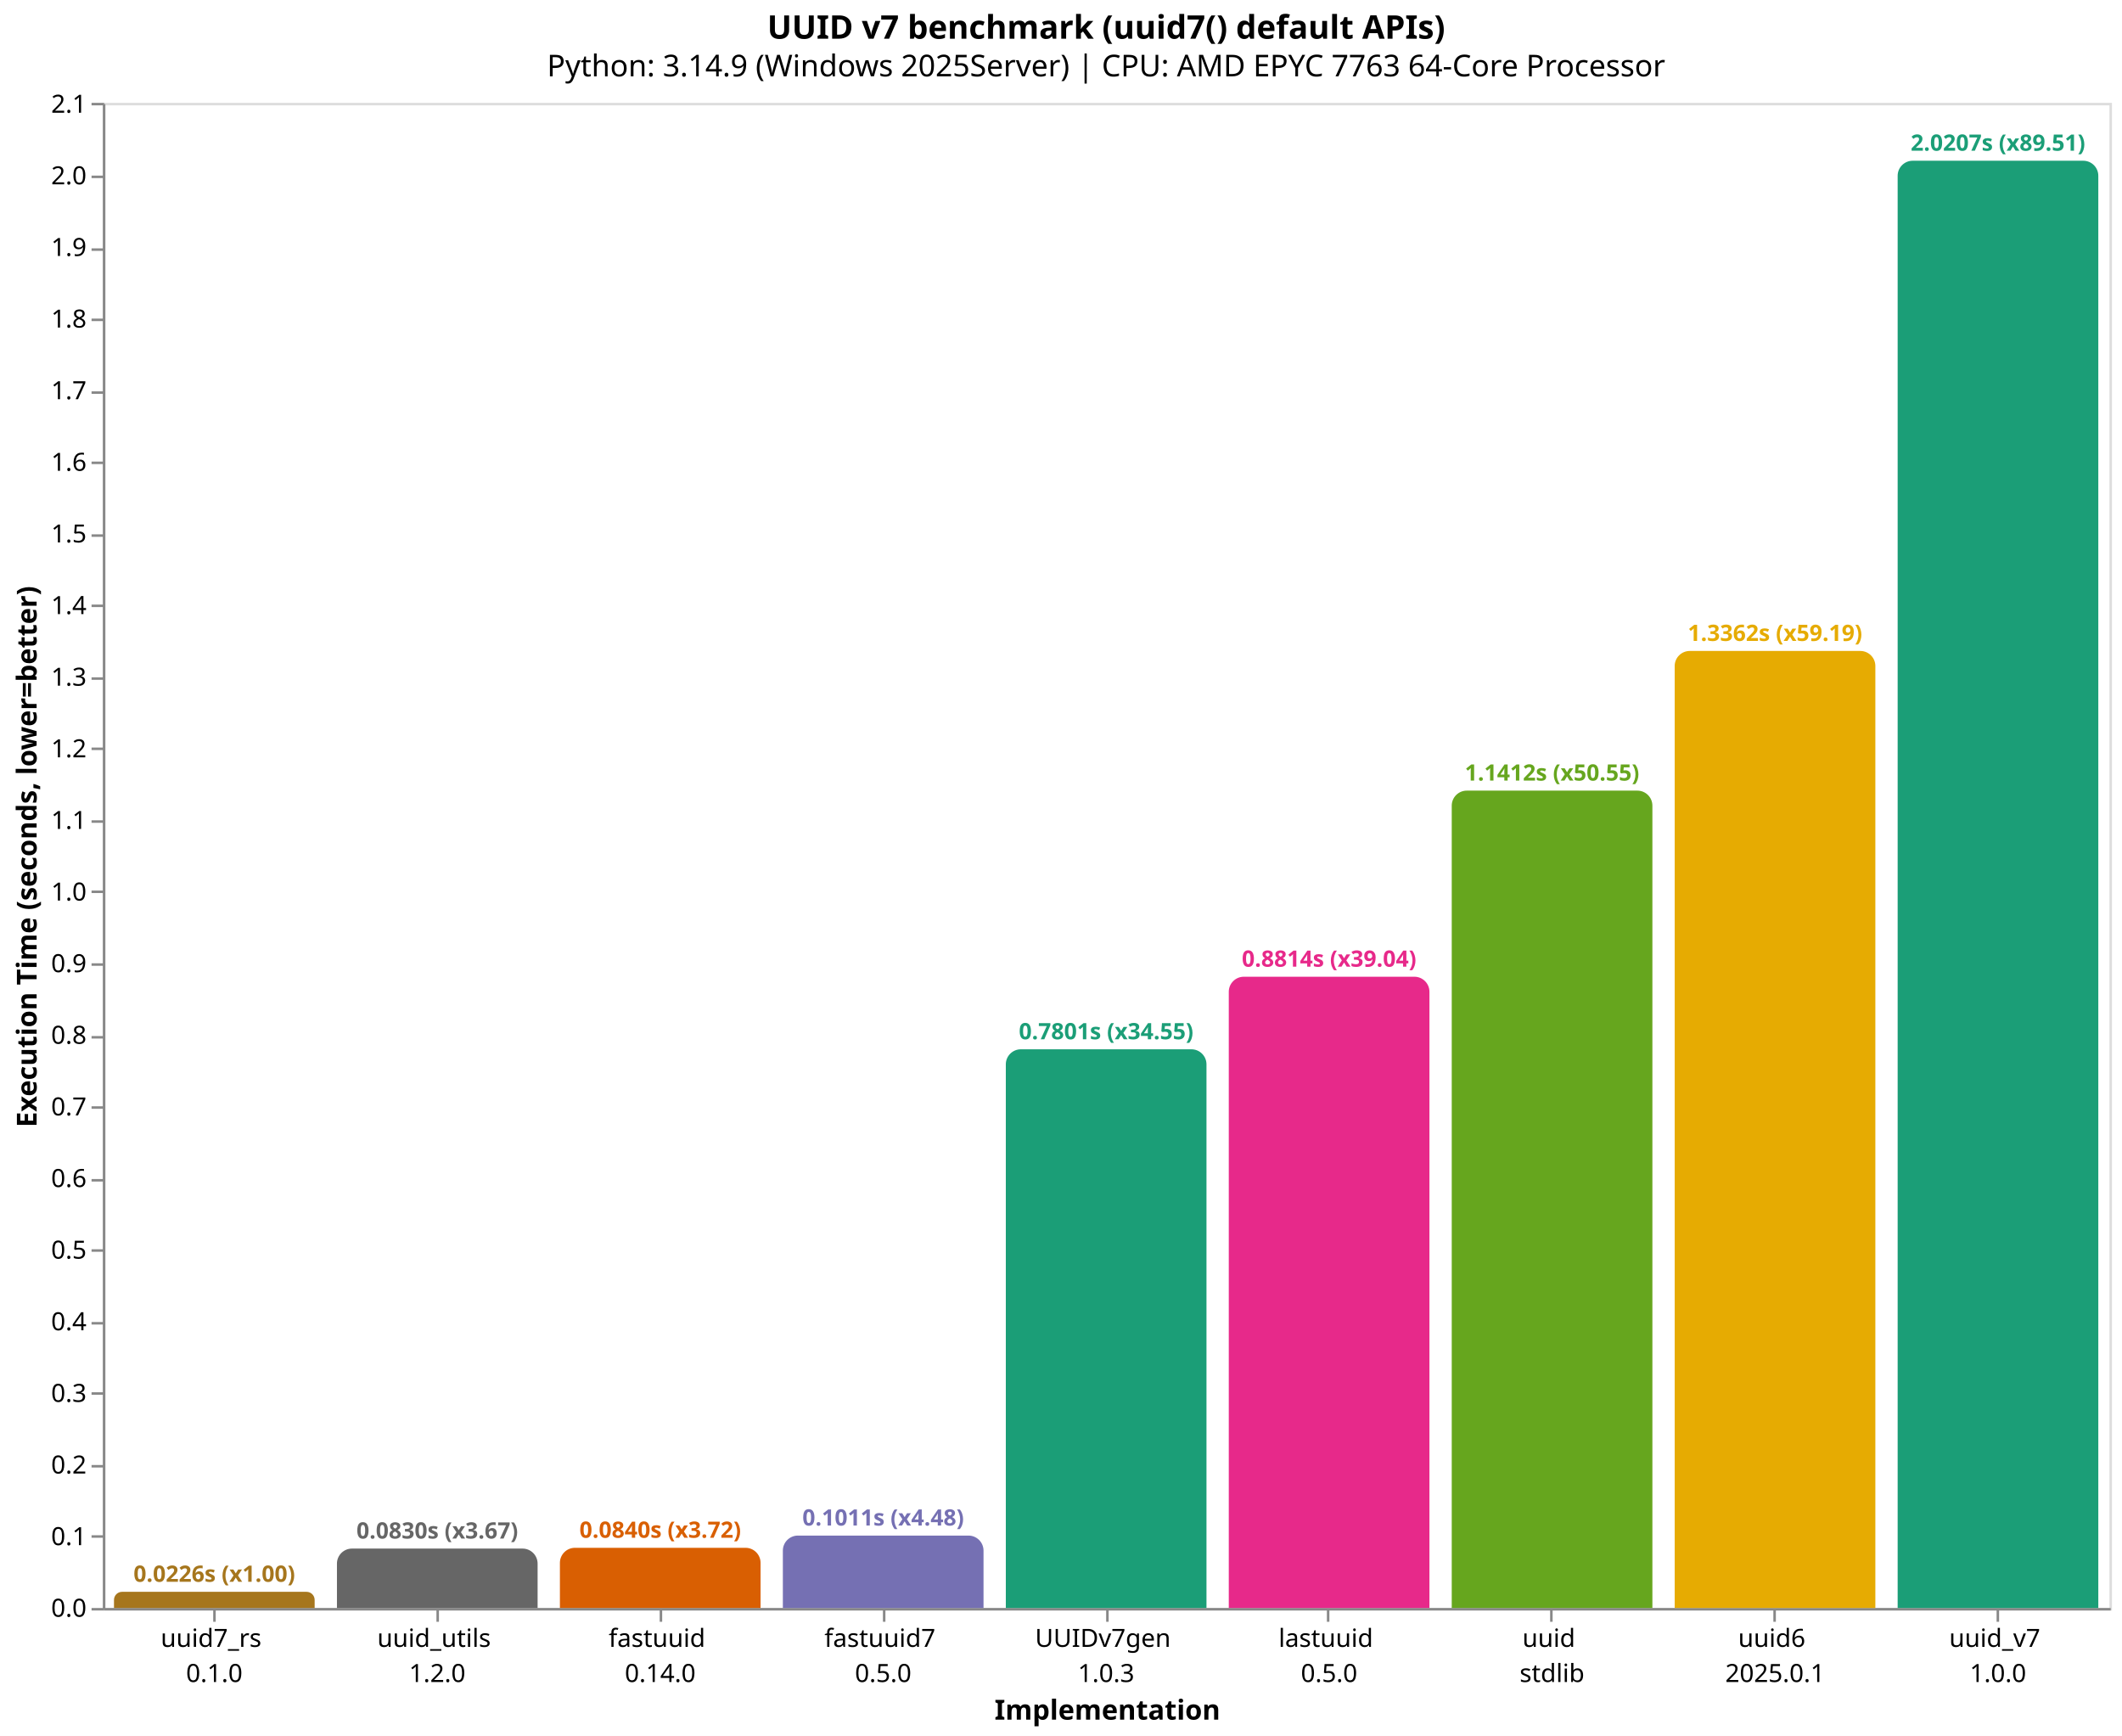
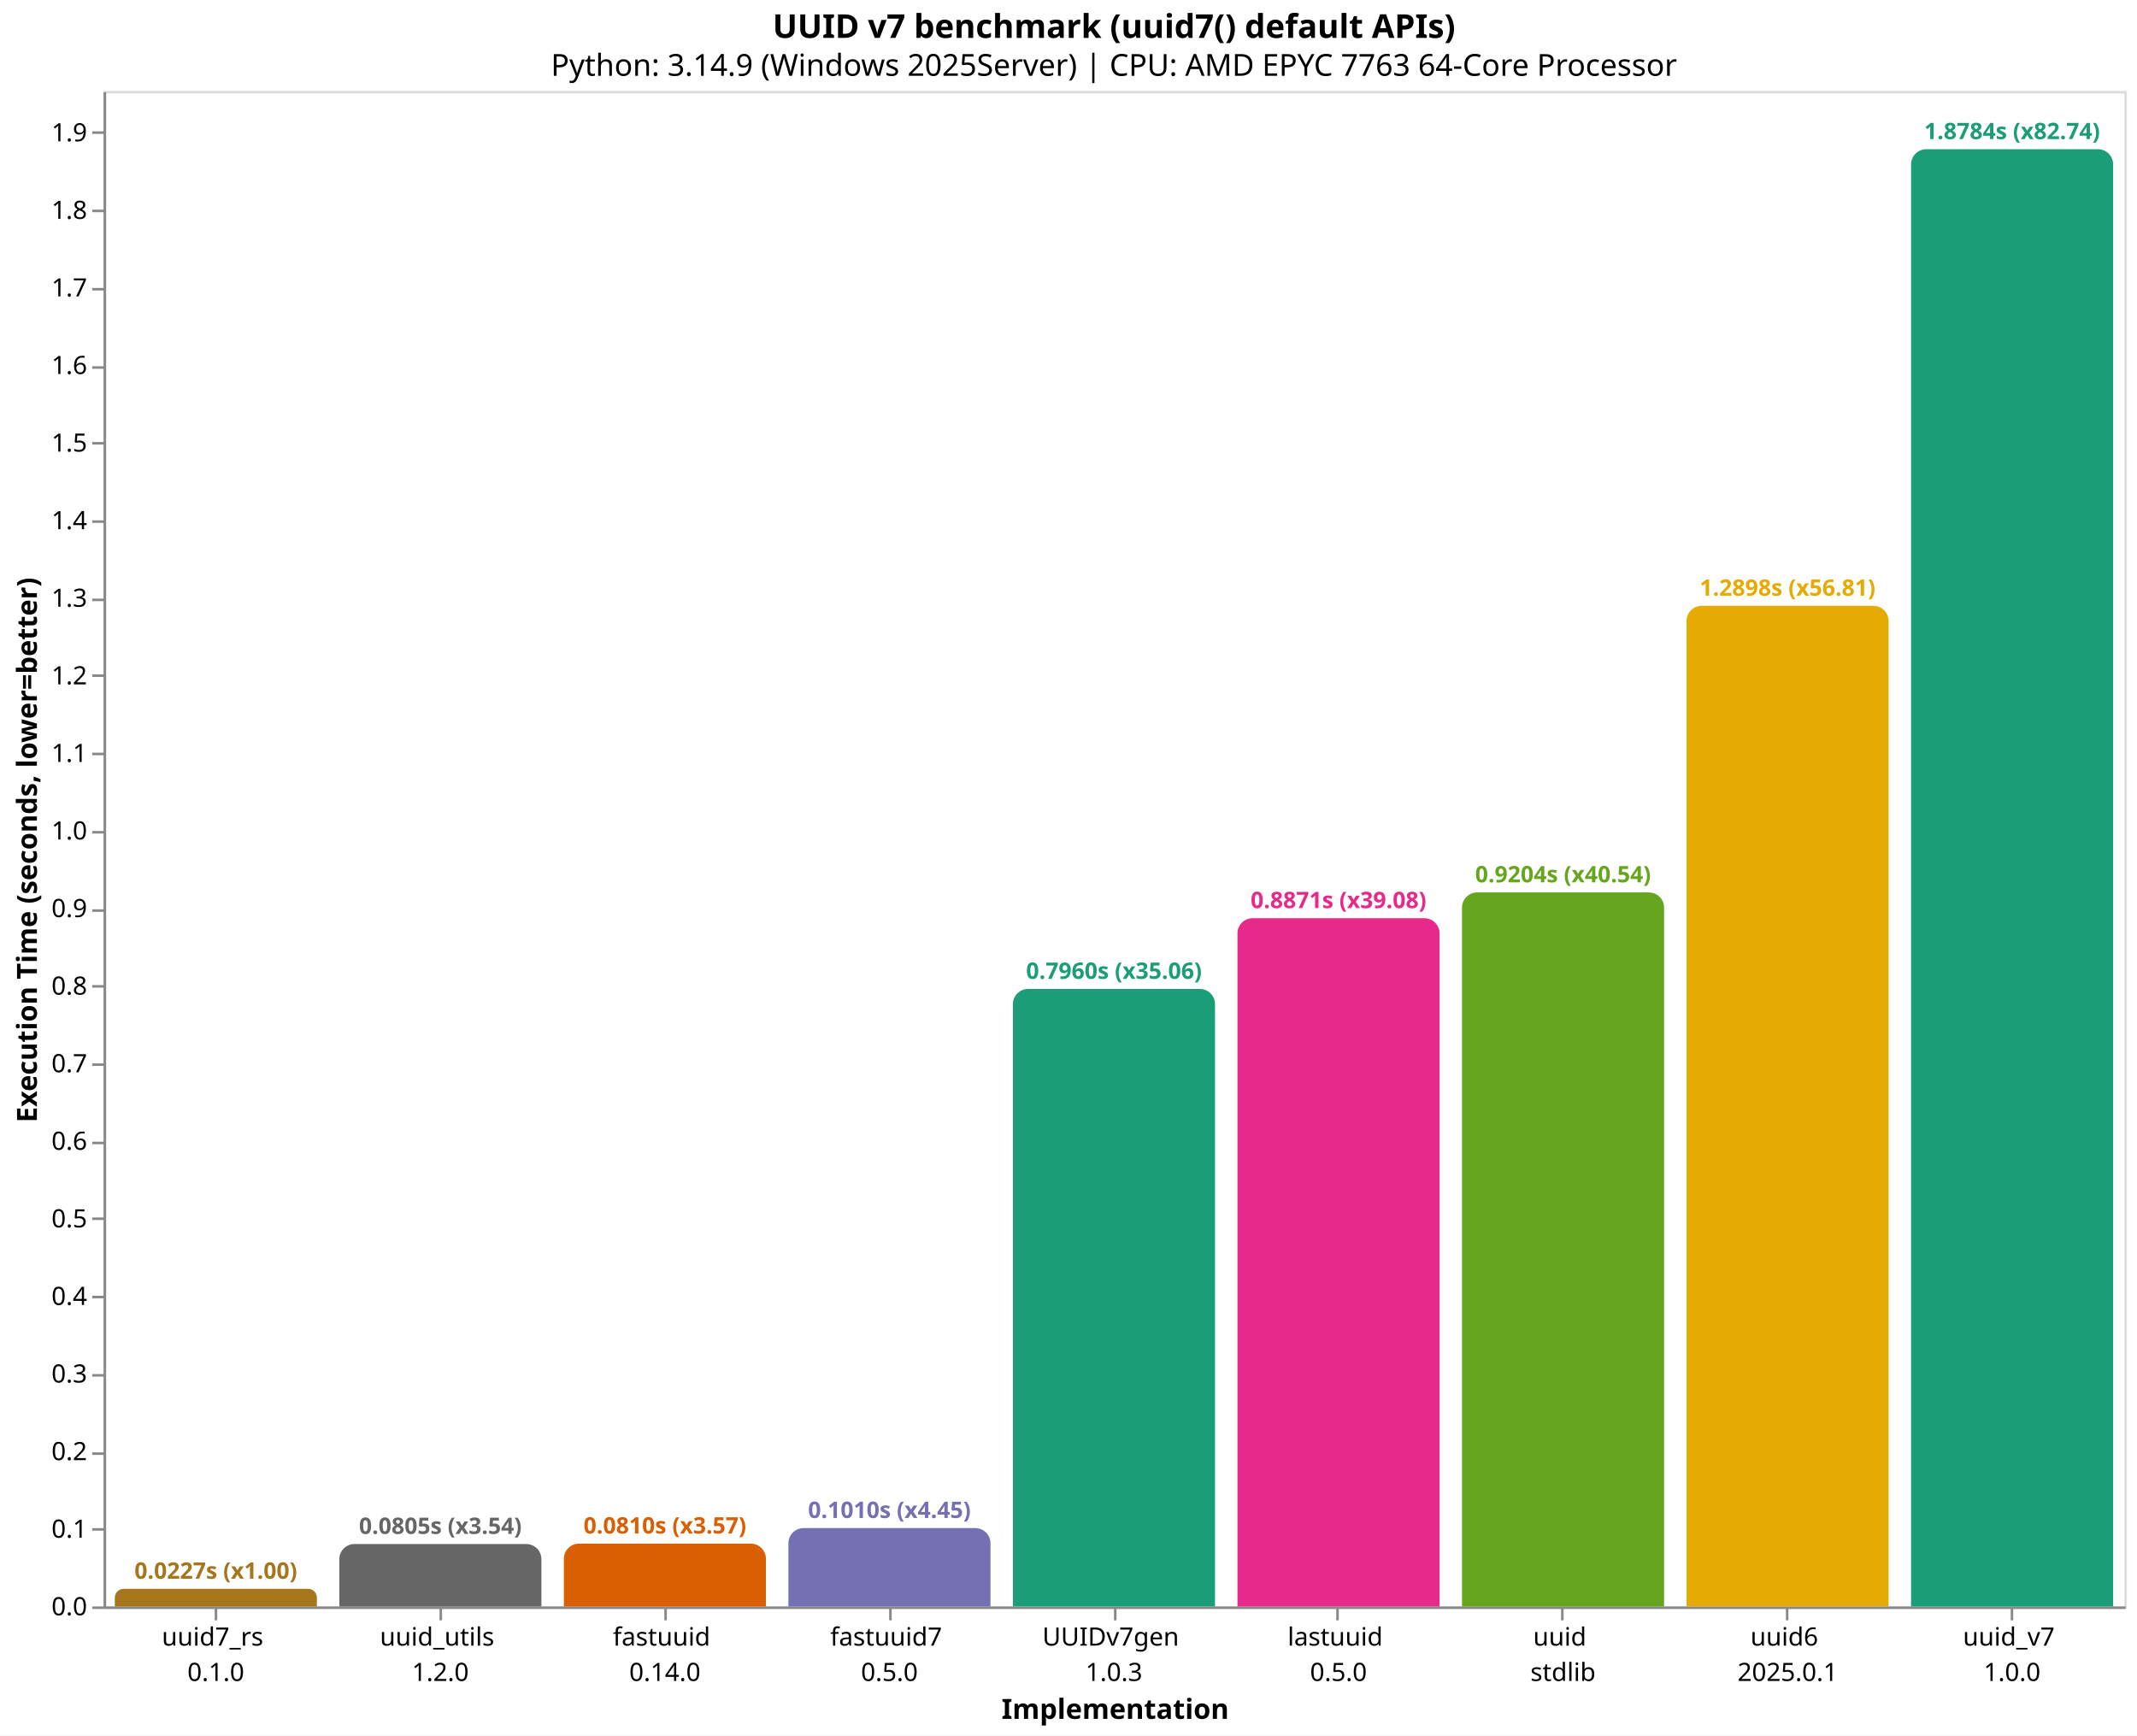
- <svg xmlns="http://www.w3.org/2000/svg" version="1.1" class="marks" width="846" height="692" viewBox="0 0 846 692">
-   <rect width="846" height="692" fill="white" />
-   <g fill="none" stroke-miterlimit="10" transform="translate(41,41)">
+ <svg xmlns="http://www.w3.org/2000/svg" version="1.1" class="marks" width="846" height="687" viewBox="0 0 846 687">
+   <rect width="846" height="687" fill="white" />
+   <g fill="none" stroke-miterlimit="10" transform="translate(41,36)">
    <g class="mark-group role-frame root" role="graphics-object" aria-roledescription="group mark container">
      <g transform="translate(0,0)">
        <path class="background" aria-hidden="true" d="M0.5,0.5h800v600h-800Z" stroke="#ddd" />
        <g>
          <g class="mark-group role-axis" role="graphics-symbol" aria-roledescription="axis" aria-label="X-axis titled 'Implementation' for a discrete scale with 9 values: uuid7_rs&#10;0.1.0, uuid_utils&#10;1.2.0, fastuuid&#10;0.14.0, fastuuid7&#10;0.5.0, UUIDv7gen&#10;1.0.3, ending with uuid_v7&#10;1.0.0">
            <g transform="translate(0.5,600.5)">
              <path class="background" aria-hidden="true" d="M0,0h0v0h0Z" pointer-events="none" />
              <g>
                <g class="mark-rule role-axis-tick" pointer-events="none">
                  <line transform="translate(44,0)" x2="0" y2="5" stroke="#888" stroke-width="1" opacity="1" />
                  <line transform="translate(133,0)" x2="0" y2="5" stroke="#888" stroke-width="1" opacity="1" />
                  <line transform="translate(222,0)" x2="0" y2="5" stroke="#888" stroke-width="1" opacity="1" />
                  <line transform="translate(311,0)" x2="0" y2="5" stroke="#888" stroke-width="1" opacity="1" />
                  <line transform="translate(400,0)" x2="0" y2="5" stroke="#888" stroke-width="1" opacity="1" />
                  <line transform="translate(488,0)" x2="0" y2="5" stroke="#888" stroke-width="1" opacity="1" />
                  <line transform="translate(577,0)" x2="0" y2="5" stroke="#888" stroke-width="1" opacity="1" />
                  <line transform="translate(666,0)" x2="0" y2="5" stroke="#888" stroke-width="1" opacity="1" />
                  <line transform="translate(755,0)" x2="0" y2="5" stroke="#888" stroke-width="1" opacity="1" />
                </g>
                <g class="mark-text role-axis-label" pointer-events="none">
                  <text text-anchor="middle" transform="translate(43.94444,15)" font-family="sans-serif" font-size="10px" fill="#000" opacity="1">
                    <tspan>uuid7_rs</tspan>
                    <tspan x="0" dy="14">0.1.0</tspan>
                  </text>
                  <text text-anchor="middle" transform="translate(132.8333,15)" font-family="sans-serif" font-size="10px" fill="#000" opacity="1">
                    <tspan>uuid_utils</tspan>
                    <tspan x="0" dy="14">1.2.0</tspan>
                  </text>
                  <text text-anchor="middle" transform="translate(221.7222,15)" font-family="sans-serif" font-size="10px" fill="#000" opacity="1">
                    <tspan>fastuuid</tspan>
                    <tspan x="0" dy="14">0.14.0</tspan>
                  </text>
                  <text text-anchor="middle" transform="translate(310.6111,15)" font-family="sans-serif" font-size="10px" fill="#000" opacity="1">
                    <tspan>fastuuid7</tspan>
                    <tspan x="0" dy="14">0.5.0</tspan>
                  </text>
                  <text text-anchor="middle" transform="translate(399.5,15)" font-family="sans-serif" font-size="10px" fill="#000" opacity="1">
                    <tspan>UUIDv7gen</tspan>
                    <tspan x="0" dy="14">1.0.3</tspan>
                  </text>
                  <text text-anchor="middle" transform="translate(488.3889,15)" font-family="sans-serif" font-size="10px" fill="#000" opacity="1">
                    <tspan>lastuuid</tspan>
                    <tspan x="0" dy="14">0.5.0</tspan>
                  </text>
                  <text text-anchor="middle" transform="translate(577.2778,15)" font-family="sans-serif" font-size="10px" fill="#000" opacity="1">
                    <tspan>uuid</tspan>
                    <tspan x="0" dy="14">stdlib</tspan>
                  </text>
                  <text text-anchor="middle" transform="translate(666.1667,15)" font-family="sans-serif" font-size="10px" fill="#000" opacity="1">
                    <tspan>uuid6</tspan>
                    <tspan x="0" dy="14">2025.0.1</tspan>
                  </text>
                  <text text-anchor="middle" transform="translate(755.0556,15)" font-family="sans-serif" font-size="10px" fill="#000" opacity="1">
                    <tspan>uuid_v7</tspan>
                    <tspan x="0" dy="14">1.0.0</tspan>
                  </text>
                </g>
                <g class="mark-rule role-axis-domain" pointer-events="none">
                  <line transform="translate(0,0)" x2="800" y2="0" stroke="#888" stroke-width="1" opacity="1" />
                </g>
                <g class="mark-text role-axis-title" pointer-events="none">
                  <text text-anchor="middle" transform="translate(400,44)" font-family="sans-serif" font-size="11px" font-weight="bold" fill="#000" opacity="1">Implementation</text>
                </g>
              </g>
              <path class="foreground" aria-hidden="true" d="" pointer-events="none" display="none" />
            </g>
          </g>
-           <g class="mark-group role-axis" role="graphics-symbol" aria-roledescription="axis" aria-label="Y-axis titled 'Execution Time (seconds, lower=better)' for a linear scale with values from 0.0 to 2.1">
+           <g class="mark-group role-axis" role="graphics-symbol" aria-roledescription="axis" aria-label="Y-axis titled 'Execution Time (seconds, lower=better)' for a linear scale with values from 0.0 to 2.0">
            <g transform="translate(0.5,0.5)">
              <path class="background" aria-hidden="true" d="M0,0h0v0h0Z" pointer-events="none" />
              <g>
                <g class="mark-rule role-axis-tick" pointer-events="none">
                  <line transform="translate(0,600)" x2="-5" y2="0" stroke="#888" stroke-width="1" opacity="1" />
-                   <line transform="translate(0,571)" x2="-5" y2="0" stroke="#888" stroke-width="1" opacity="1" />
-                   <line transform="translate(0,543)" x2="-5" y2="0" stroke="#888" stroke-width="1" opacity="1" />
-                   <line transform="translate(0,514)" x2="-5" y2="0" stroke="#888" stroke-width="1" opacity="1" />
-                   <line transform="translate(0,486)" x2="-5" y2="0" stroke="#888" stroke-width="1" opacity="1" />
-                   <line transform="translate(0,457)" x2="-5" y2="0" stroke="#888" stroke-width="1" opacity="1" />
-                   <line transform="translate(0,429)" x2="-5" y2="0" stroke="#888" stroke-width="1" opacity="1" />
-                   <line transform="translate(0,400)" x2="-5" y2="0" stroke="#888" stroke-width="1" opacity="1" />
-                   <line transform="translate(0,372)" x2="-5" y2="0" stroke="#888" stroke-width="1" opacity="1" />
-                   <line transform="translate(0,343)" x2="-5" y2="0" stroke="#888" stroke-width="1" opacity="1" />
-                   <line transform="translate(0,314)" x2="-5" y2="0" stroke="#888" stroke-width="1" opacity="1" />
-                   <line transform="translate(0,286)" x2="-5" y2="0" stroke="#888" stroke-width="1" opacity="1" />
-                   <line transform="translate(0,257)" x2="-5" y2="0" stroke="#888" stroke-width="1" opacity="1" />
-                   <line transform="translate(0,229)" x2="-5" y2="0" stroke="#888" stroke-width="1" opacity="1" />
-                   <line transform="translate(0,200)" x2="-5" y2="0" stroke="#888" stroke-width="1" opacity="1" />
-                   <line transform="translate(0,172)" x2="-5" y2="0" stroke="#888" stroke-width="1" opacity="1" />
-                   <line transform="translate(0,143)" x2="-5" y2="0" stroke="#888" stroke-width="1" opacity="1" />
-                   <line transform="translate(0,115)" x2="-5" y2="0" stroke="#888" stroke-width="1" opacity="1" />
-                   <line transform="translate(0,86)" x2="-5" y2="0" stroke="#888" stroke-width="1" opacity="1" />
-                   <line transform="translate(0,58)" x2="-5" y2="0" stroke="#888" stroke-width="1" opacity="1" />
-                   <line transform="translate(0,29)" x2="-5" y2="0" stroke="#888" stroke-width="1" opacity="1" />
-                   <line transform="translate(0,0)" x2="-5" y2="0" stroke="#888" stroke-width="1" opacity="1" />
+                   <line transform="translate(0,569)" x2="-5" y2="0" stroke="#888" stroke-width="1" opacity="1" />
+                   <line transform="translate(0,539)" x2="-5" y2="0" stroke="#888" stroke-width="1" opacity="1" />
+                   <line transform="translate(0,508)" x2="-5" y2="0" stroke="#888" stroke-width="1" opacity="1" />
+                   <line transform="translate(0,477)" x2="-5" y2="0" stroke="#888" stroke-width="1" opacity="1" />
+                   <line transform="translate(0,446)" x2="-5" y2="0" stroke="#888" stroke-width="1" opacity="1" />
+                   <line transform="translate(0,416)" x2="-5" y2="0" stroke="#888" stroke-width="1" opacity="1" />
+                   <line transform="translate(0,385)" x2="-5" y2="0" stroke="#888" stroke-width="1" opacity="1" />
+                   <line transform="translate(0,354)" x2="-5" y2="0" stroke="#888" stroke-width="1" opacity="1" />
+                   <line transform="translate(0,324)" x2="-5" y2="0" stroke="#888" stroke-width="1" opacity="1" />
+                   <line transform="translate(0,293)" x2="-5" y2="0" stroke="#888" stroke-width="1" opacity="1" />
+                   <line transform="translate(0,262)" x2="-5" y2="0" stroke="#888" stroke-width="1" opacity="1" />
+                   <line transform="translate(0,231)" x2="-5" y2="0" stroke="#888" stroke-width="1" opacity="1" />
+                   <line transform="translate(0,201)" x2="-5" y2="0" stroke="#888" stroke-width="1" opacity="1" />
+                   <line transform="translate(0,170)" x2="-5" y2="0" stroke="#888" stroke-width="1" opacity="1" />
+                   <line transform="translate(0,139)" x2="-5" y2="0" stroke="#888" stroke-width="1" opacity="1" />
+                   <line transform="translate(0,109)" x2="-5" y2="0" stroke="#888" stroke-width="1" opacity="1" />
+                   <line transform="translate(0,78)" x2="-5" y2="0" stroke="#888" stroke-width="1" opacity="1" />
+                   <line transform="translate(0,47)" x2="-5" y2="0" stroke="#888" stroke-width="1" opacity="1" />
+                   <line transform="translate(0,16)" x2="-5" y2="0" stroke="#888" stroke-width="1" opacity="1" />
                </g>
                <g class="mark-text role-axis-label" pointer-events="none">
                  <text text-anchor="end" transform="translate(-7,603)" font-family="sans-serif" font-size="10px" fill="#000" opacity="1">0.0</text>
-                   <text text-anchor="end" transform="translate(-7,574.4492)" font-family="sans-serif" font-size="10px" fill="#000" opacity="1">0.1</text>
-                   <text text-anchor="end" transform="translate(-7,545.8985)" font-family="sans-serif" font-size="10px" fill="#000" opacity="1">0.2</text>
-                   <text text-anchor="end" transform="translate(-7,517.3477)" font-family="sans-serif" font-size="10px" fill="#000" opacity="1">0.3</text>
-                   <text text-anchor="end" transform="translate(-7,488.7969)" font-family="sans-serif" font-size="10px" fill="#000" opacity="1">0.4</text>
-                   <text text-anchor="end" transform="translate(-7,460.2462)" font-family="sans-serif" font-size="10px" fill="#000" opacity="1">0.5</text>
-                   <text text-anchor="end" transform="translate(-7,431.6954)" font-family="sans-serif" font-size="10px" fill="#000" opacity="1">0.6</text>
-                   <text text-anchor="end" transform="translate(-7,403.1446)" font-family="sans-serif" font-size="10px" fill="#000" opacity="1">0.7</text>
-                   <text text-anchor="end" transform="translate(-7,374.5939)" font-family="sans-serif" font-size="10px" fill="#000" opacity="1">0.8</text>
-                   <text text-anchor="end" transform="translate(-7,346.0431)" font-family="sans-serif" font-size="10px" fill="#000" opacity="1">0.9</text>
-                   <text text-anchor="end" transform="translate(-7,317.4923)" font-family="sans-serif" font-size="10px" fill="#000" opacity="1">1.0</text>
-                   <text text-anchor="end" transform="translate(-7,288.9416)" font-family="sans-serif" font-size="10px" fill="#000" opacity="1">1.1</text>
-                   <text text-anchor="end" transform="translate(-7,260.3908)" font-family="sans-serif" font-size="10px" fill="#000" opacity="1">1.2</text>
-                   <text text-anchor="end" transform="translate(-7,231.84)" font-family="sans-serif" font-size="10px" fill="#000" opacity="1">1.3</text>
-                   <text text-anchor="end" transform="translate(-7,203.2893)" font-family="sans-serif" font-size="10px" fill="#000" opacity="1">1.4</text>
-                   <text text-anchor="end" transform="translate(-7,174.7385)" font-family="sans-serif" font-size="10px" fill="#000" opacity="1">1.5</text>
-                   <text text-anchor="end" transform="translate(-7,146.1877)" font-family="sans-serif" font-size="10px" fill="#000" opacity="1">1.6</text>
-                   <text text-anchor="end" transform="translate(-7,117.637)" font-family="sans-serif" font-size="10px" fill="#000" opacity="1">1.7</text>
-                   <text text-anchor="end" transform="translate(-7,89.08621)" font-family="sans-serif" font-size="10px" fill="#000" opacity="1">1.8</text>
-                   <text text-anchor="end" transform="translate(-7,60.53544)" font-family="sans-serif" font-size="10px" fill="#000" opacity="1">1.9</text>
-                   <text text-anchor="end" transform="translate(-7,31.98468)" font-family="sans-serif" font-size="10px" fill="#000" opacity="1">2.0</text>
-                   <text text-anchor="end" transform="translate(-7,3.43391)" font-family="sans-serif" font-size="10px" fill="#000" opacity="1">2.1</text>
+                   <text text-anchor="end" transform="translate(-7,572.2863)" font-family="sans-serif" font-size="10px" fill="#000" opacity="1">0.1</text>
+                   <text text-anchor="end" transform="translate(-7,541.5725)" font-family="sans-serif" font-size="10px" fill="#000" opacity="1">0.2</text>
+                   <text text-anchor="end" transform="translate(-7,510.8588)" font-family="sans-serif" font-size="10px" fill="#000" opacity="1">0.3</text>
+                   <text text-anchor="end" transform="translate(-7,480.1451)" font-family="sans-serif" font-size="10px" fill="#000" opacity="1">0.4</text>
+                   <text text-anchor="end" transform="translate(-7,449.4314)" font-family="sans-serif" font-size="10px" fill="#000" opacity="1">0.5</text>
+                   <text text-anchor="end" transform="translate(-7,418.7176)" font-family="sans-serif" font-size="10px" fill="#000" opacity="1">0.6</text>
+                   <text text-anchor="end" transform="translate(-7,388.0039)" font-family="sans-serif" font-size="10px" fill="#000" opacity="1">0.7</text>
+                   <text text-anchor="end" transform="translate(-7,357.2902)" font-family="sans-serif" font-size="10px" fill="#000" opacity="1">0.8</text>
+                   <text text-anchor="end" transform="translate(-7,326.5764)" font-family="sans-serif" font-size="10px" fill="#000" opacity="1">0.9</text>
+                   <text text-anchor="end" transform="translate(-7,295.8627)" font-family="sans-serif" font-size="10px" fill="#000" opacity="1">1.0</text>
+                   <text text-anchor="end" transform="translate(-7,265.149)" font-family="sans-serif" font-size="10px" fill="#000" opacity="1">1.1</text>
+                   <text text-anchor="end" transform="translate(-7,234.4353)" font-family="sans-serif" font-size="10px" fill="#000" opacity="1">1.2</text>
+                   <text text-anchor="end" transform="translate(-7,203.7215)" font-family="sans-serif" font-size="10px" fill="#000" opacity="1">1.3</text>
+                   <text text-anchor="end" transform="translate(-7,173.0078)" font-family="sans-serif" font-size="10px" fill="#000" opacity="1">1.4</text>
+                   <text text-anchor="end" transform="translate(-7,142.2941)" font-family="sans-serif" font-size="10px" fill="#000" opacity="1">1.5</text>
+                   <text text-anchor="end" transform="translate(-7,111.5803)" font-family="sans-serif" font-size="10px" fill="#000" opacity="1">1.6</text>
+                   <text text-anchor="end" transform="translate(-7,80.86662)" font-family="sans-serif" font-size="10px" fill="#000" opacity="1">1.7</text>
+                   <text text-anchor="end" transform="translate(-7,50.15289)" font-family="sans-serif" font-size="10px" fill="#000" opacity="1">1.8</text>
+                   <text text-anchor="end" transform="translate(-7,19.43916)" font-family="sans-serif" font-size="10px" fill="#000" opacity="1">1.9</text>
                </g>
                <g class="mark-rule role-axis-domain" pointer-events="none">
                  <line transform="translate(0,600)" x2="0" y2="-600" stroke="#888" stroke-width="1" opacity="1" />
                </g>
                <g class="mark-text role-axis-title" pointer-events="none">
                  <text text-anchor="middle" transform="translate(-24.90137,300) rotate(-90) translate(0,-2)" font-family="sans-serif" font-size="11px" font-weight="bold" fill="#000" opacity="1">Execution Time (seconds, lower=better)</text>
                </g>
              </g>
              <path class="foreground" aria-hidden="true" d="" pointer-events="none" display="none" />
            </g>
          </g>
          <g class="mark-group role-scope" role="graphics-object" aria-roledescription="group mark container">
-             <g transform="translate(4.444444,593.5547)">
-               <path class="background" aria-hidden="true" d="M3.223,0L76.777,0C78.556,0,80,1.444,80,3.223L80,6.445C80,6.445,80,6.445,80,6.445L0,6.445C0,6.445,0,6.445,0,6.445L0,3.223C0,1.444,1.444,0,3.223,0Z" />
+             <g transform="translate(4.444444,593.0272)">
+               <path class="background" aria-hidden="true" d="M3.486,0L76.514,0C78.438,0,80,1.562,80,3.486L80,6.973C80,6.973,80,6.973,80,6.973L0,6.973C0,6.973,0,6.973,0,6.973L0,3.486C0,1.562,1.562,0,3.486,0Z" />
              <g clip-path="url(#clip1)">
                <g class="mark-group role-scope" role="graphics-object" aria-roledescription="group mark container">
-                   <g transform="translate(0,-593.5547)">
-                     <path class="background" aria-hidden="true" d="M0,0h80v0h-80Z" />
-                     <g>
-                       <g class="mark-rect role-mark layer_0_marks" role="graphics-object" aria-roledescription="rect mark container">
-                         <path aria-label="Implementation: uuid7_rs&#10;0.1.0; Execution Time (seconds, lower=better): 0.022575; implementation: uuid7_rs; Execution Time (s): 0.0226; Slowdown: 1.00" role="graphics-symbol" aria-roledescription="bar" d="M0,593.555h80v6.445h-80Z" fill="#a6761d" />
-                       </g>
-                     </g>
-                     <path class="foreground" aria-hidden="true" d="" display="none" />
-                   </g>
-                 </g>
-               </g>
-               <path class="foreground" aria-hidden="true" d="" display="none" />
-             </g>
-             <g transform="translate(93.33333,576.3155)">
-               <path class="background" aria-hidden="true" d="M6,0L74,0C77.311,0,80,2.689,80,6L80,23.684C80,23.684,80,23.684,80,23.684L0,23.684C0,23.684,0,23.684,0,23.684L0,6C0,2.689,2.689,0,6,0Z" />
+                   <g transform="translate(0,-593.0272)">
+                     <path class="background" aria-hidden="true" d="M0,0h80v0h-80Z" />
+                     <g>
+                       <g class="mark-rect role-mark layer_0_marks" role="graphics-object" aria-roledescription="rect mark container">
+                         <path aria-label="Implementation: uuid7_rs&#10;0.1.0; Execution Time (seconds, lower=better): 0.0227024; implementation: uuid7_rs; Execution Time (s): 0.0227; Slowdown: 1.00" role="graphics-symbol" aria-roledescription="bar" d="M0,593.027h80v6.973h-80Z" fill="#a6761d" />
+                       </g>
+                     </g>
+                     <path class="foreground" aria-hidden="true" d="" display="none" />
+                   </g>
+                 </g>
+               </g>
+               <path class="foreground" aria-hidden="true" d="" display="none" />
+             </g>
+             <g transform="translate(93.33333,575.2834)">
+               <path class="background" aria-hidden="true" d="M6,0L74,0C77.311,0,80,2.689,80,6L80,24.717C80,24.717,80,24.717,80,24.717L0,24.717C0,24.717,0,24.717,0,24.717L0,6C0,2.689,2.689,0,6,0Z" />
              <g clip-path="url(#clip2)">
                <g class="mark-group role-scope" role="graphics-object" aria-roledescription="group mark container">
-                   <g transform="translate(0,-576.3155)">
-                     <path class="background" aria-hidden="true" d="M0,0h80v0h-80Z" />
-                     <g>
-                       <g class="mark-rect role-mark layer_0_marks" role="graphics-object" aria-roledescription="rect mark container">
-                         <path aria-label="Implementation: uuid_utils&#10;1.2.0; Execution Time (seconds, lower=better): 0.0829556; implementation: uuid_utils; Execution Time (s): 0.0830; Slowdown: 3.67" role="graphics-symbol" aria-roledescription="bar" d="M0,576.316h80v23.684h-80Z" fill="#666666" />
-                       </g>
-                     </g>
-                     <path class="foreground" aria-hidden="true" d="" display="none" />
-                   </g>
-                 </g>
-               </g>
-               <path class="foreground" aria-hidden="true" d="" display="none" />
-             </g>
-             <g transform="translate(182.2222,576.008)">
-               <path class="background" aria-hidden="true" d="M6,0L74,0C77.311,0,80,2.689,80,6L80,23.992C80,23.992,80,23.992,80,23.992L0,23.992C0,23.992,0,23.992,0,23.992L0,6C0,2.689,2.689,0,6,0Z" />
+                   <g transform="translate(0,-575.2834)">
+                     <path class="background" aria-hidden="true" d="M0,0h80v0h-80Z" />
+                     <g>
+                       <g class="mark-rect role-mark layer_0_marks" role="graphics-object" aria-roledescription="rect mark container">
+                         <path aria-label="Implementation: uuid_utils&#10;1.2.0; Execution Time (seconds, lower=better): 0.0804741; implementation: uuid_utils; Execution Time (s): 0.0805; Slowdown: 3.54" role="graphics-symbol" aria-roledescription="bar" d="M0,575.283h80v24.717h-80Z" fill="#666666" />
+                       </g>
+                     </g>
+                     <path class="foreground" aria-hidden="true" d="" display="none" />
+                   </g>
+                 </g>
+               </g>
+               <path class="foreground" aria-hidden="true" d="" display="none" />
+             </g>
+             <g transform="translate(182.2222,575.1347)">
+               <path class="background" aria-hidden="true" d="M6,0L74,0C77.311,0,80,2.689,80,6L80,24.865C80,24.865,80,24.865,80,24.865L0,24.865C0,24.865,0,24.865,0,24.865L0,6C0,2.689,2.689,0,6,0Z" />
              <g clip-path="url(#clip3)">
                <g class="mark-group role-scope" role="graphics-object" aria-roledescription="group mark container">
-                   <g transform="translate(0,-576.008)">
-                     <path class="background" aria-hidden="true" d="M0,0h80v0h-80Z" />
-                     <g>
-                       <g class="mark-rect role-mark layer_0_marks" role="graphics-object" aria-roledescription="rect mark container">
-                         <path aria-label="Implementation: fastuuid&#10;0.14.0; Execution Time (seconds, lower=better): 0.0840329; implementation: fastuuid; Execution Time (s): 0.0840; Slowdown: 3.72" role="graphics-symbol" aria-roledescription="bar" d="M0,576.008h80v23.992h-80Z" fill="#d95f02" />
-                       </g>
-                     </g>
-                     <path class="foreground" aria-hidden="true" d="" display="none" />
-                   </g>
-                 </g>
-               </g>
-               <path class="foreground" aria-hidden="true" d="" display="none" />
-             </g>
-             <g transform="translate(271.1111,571.1322)">
-               <path class="background" aria-hidden="true" d="M6,0L74,0C77.311,0,80,2.689,80,6L80,28.868C80,28.868,80,28.868,80,28.868L0,28.868C0,28.868,0,28.868,0,28.868L0,6C0,2.689,2.689,0,6,0Z" />
+                   <g transform="translate(0,-575.1347)">
+                     <path class="background" aria-hidden="true" d="M0,0h80v0h-80Z" />
+                     <g>
+                       <g class="mark-rect role-mark layer_0_marks" role="graphics-object" aria-roledescription="rect mark container">
+                         <path aria-label="Implementation: fastuuid&#10;0.14.0; Execution Time (seconds, lower=better): 0.0809582; implementation: fastuuid; Execution Time (s): 0.0810; Slowdown: 3.57" role="graphics-symbol" aria-roledescription="bar" d="M0,575.135h80v24.865h-80Z" fill="#d95f02" />
+                       </g>
+                     </g>
+                     <path class="foreground" aria-hidden="true" d="" display="none" />
+                   </g>
+                 </g>
+               </g>
+               <path class="foreground" aria-hidden="true" d="" display="none" />
+             </g>
+             <g transform="translate(271.1111,568.975)">
+               <path class="background" aria-hidden="true" d="M6,0L74,0C77.311,0,80,2.689,80,6L80,31.025C80,31.025,80,31.025,80,31.025L0,31.025C0,31.025,0,31.025,0,31.025L0,6C0,2.689,2.689,0,6,0Z" />
              <g clip-path="url(#clip4)">
                <g class="mark-group role-scope" role="graphics-object" aria-roledescription="group mark container">
-                   <g transform="translate(0,-571.1322)">
-                     <path class="background" aria-hidden="true" d="M0,0h80v0h-80Z" />
-                     <g>
-                       <g class="mark-rect role-mark layer_0_marks" role="graphics-object" aria-roledescription="rect mark container">
-                         <path aria-label="Implementation: fastuuid7&#10;0.5.0; Execution Time (seconds, lower=better): 0.1011105; implementation: fastuuid7; Execution Time (s): 0.1011; Slowdown: 4.48" role="graphics-symbol" aria-roledescription="bar" d="M0,571.132h80v28.868h-80Z" fill="#7570b3" />
-                       </g>
-                     </g>
-                     <path class="foreground" aria-hidden="true" d="" display="none" />
-                   </g>
-                 </g>
-               </g>
-               <path class="foreground" aria-hidden="true" d="" display="none" />
-             </g>
-             <g transform="translate(360,377.2841)">
-               <path class="background" aria-hidden="true" d="M6,0L74,0C77.311,0,80,2.689,80,6L80,222.716C80,222.716,80,222.716,80,222.716L0,222.716C0,222.716,0,222.716,0,222.716L0,6C0,2.689,2.689,0,6,0Z" />
+                   <g transform="translate(0,-568.975)">
+                     <path class="background" aria-hidden="true" d="M0,0h80v0h-80Z" />
+                     <g>
+                       <g class="mark-rect role-mark layer_0_marks" role="graphics-object" aria-roledescription="rect mark container">
+                         <path aria-label="Implementation: fastuuid7&#10;0.5.0; Execution Time (seconds, lower=better): 0.1010135; implementation: fastuuid7; Execution Time (s): 0.1010; Slowdown: 4.45" role="graphics-symbol" aria-roledescription="bar" d="M0,568.975h80v31.025h-80Z" fill="#7570b3" />
+                       </g>
+                     </g>
+                     <path class="foreground" aria-hidden="true" d="" display="none" />
+                   </g>
+                 </g>
+               </g>
+               <path class="foreground" aria-hidden="true" d="" display="none" />
+             </g>
+             <g transform="translate(360,355.5286)">
+               <path class="background" aria-hidden="true" d="M6,0L74,0C77.311,0,80,2.689,80,6L80,244.471C80,244.471,80,244.471,80,244.471L0,244.471C0,244.471,0,244.471,0,244.471L0,6C0,2.689,2.689,0,6,0Z" />
              <g clip-path="url(#clip5)">
                <g class="mark-group role-scope" role="graphics-object" aria-roledescription="group mark container">
-                   <g transform="translate(0,-377.2841)">
-                     <path class="background" aria-hidden="true" d="M0,0h80v0h-80Z" />
-                     <g>
-                       <g class="mark-rect role-mark layer_0_marks" role="graphics-object" aria-roledescription="rect mark container">
-                         <path aria-label="Implementation: UUIDv7gen&#10;1.0.3; Execution Time (seconds, lower=better): 0.7800699; implementation: UUIDv7gen; Execution Time (s): 0.7801; Slowdown: 34.55" role="graphics-symbol" aria-roledescription="bar" d="M0,377.284h80v222.716h-80Z" fill="#1b9e77" />
-                       </g>
-                     </g>
-                     <path class="foreground" aria-hidden="true" d="" display="none" />
-                   </g>
-                 </g>
-               </g>
-               <path class="foreground" aria-hidden="true" d="" display="none" />
-             </g>
-             <g transform="translate(448.8889,348.3579)">
-               <path class="background" aria-hidden="true" d="M6,0L74,0C77.311,0,80,2.689,80,6L80,251.642C80,251.642,80,251.642,80,251.642L0,251.642C0,251.642,0,251.642,0,251.642L0,6C0,2.689,2.689,0,6,0Z" />
+                   <g transform="translate(0,-355.5286)">
+                     <path class="background" aria-hidden="true" d="M0,0h80v0h-80Z" />
+                     <g>
+                       <g class="mark-rect role-mark layer_0_marks" role="graphics-object" aria-roledescription="rect mark container">
+                         <path aria-label="Implementation: UUIDv7gen&#10;1.0.3; Execution Time (seconds, lower=better): 0.7959677; implementation: UUIDv7gen; Execution Time (s): 0.7960; Slowdown: 35.06" role="graphics-symbol" aria-roledescription="bar" d="M0,355.529h80v244.471h-80Z" fill="#1b9e77" />
+                       </g>
+                     </g>
+                     <path class="foreground" aria-hidden="true" d="" display="none" />
+                   </g>
+                 </g>
+               </g>
+               <path class="foreground" aria-hidden="true" d="" display="none" />
+             </g>
+             <g transform="translate(448.8889,327.5263)">
+               <path class="background" aria-hidden="true" d="M6,0L74,0C77.311,0,80,2.689,80,6L80,272.474C80,272.474,80,272.474,80,272.474L0,272.474C0,272.474,0,272.474,0,272.474L0,6C0,2.689,2.689,0,6,0Z" />
              <g clip-path="url(#clip6)">
                <g class="mark-group role-scope" role="graphics-object" aria-roledescription="group mark container">
-                   <g transform="translate(0,-348.3579)">
-                     <path class="background" aria-hidden="true" d="M0,0h80v0h-80Z" />
-                     <g>
-                       <g class="mark-rect role-mark layer_0_marks" role="graphics-object" aria-roledescription="rect mark container">
-                         <path aria-label="Implementation: lastuuid&#10;0.5.0; Execution Time (seconds, lower=better): 0.8813847; implementation: lastuuid; Execution Time (s): 0.8814; Slowdown: 39.04" role="graphics-symbol" aria-roledescription="bar" d="M0,348.358h80v251.642h-80Z" fill="#e7298a" />
-                       </g>
-                     </g>
-                     <path class="foreground" aria-hidden="true" d="" display="none" />
-                   </g>
-                 </g>
-               </g>
-               <path class="foreground" aria-hidden="true" d="" display="none" />
-             </g>
-             <g transform="translate(537.7778,274.1705)">
-               <path class="background" aria-hidden="true" d="M6,0L74,0C77.311,0,80,2.689,80,6L80,325.829C80,325.829,80,325.829,80,325.829L0,325.829C0,325.829,0,325.829,0,325.829L0,6C0,2.689,2.689,0,6,0Z" />
+                   <g transform="translate(0,-327.5263)">
+                     <path class="background" aria-hidden="true" d="M0,0h80v0h-80Z" />
+                     <g>
+                       <g class="mark-rect role-mark layer_0_marks" role="graphics-object" aria-roledescription="rect mark container">
+                         <path aria-label="Implementation: lastuuid&#10;0.5.0; Execution Time (seconds, lower=better): 0.8871398; implementation: lastuuid; Execution Time (s): 0.8871; Slowdown: 39.08" role="graphics-symbol" aria-roledescription="bar" d="M0,327.526h80v272.474h-80Z" fill="#e7298a" />
+                       </g>
+                     </g>
+                     <path class="foreground" aria-hidden="true" d="" display="none" />
+                   </g>
+                 </g>
+               </g>
+               <path class="foreground" aria-hidden="true" d="" display="none" />
+             </g>
+             <g transform="translate(537.7778,317.3168)">
+               <path class="background" aria-hidden="true" d="M6,0L74,0C77.311,0,80,2.689,80,6L80,282.683C80,282.683,80,282.683,80,282.683L0,282.683C0,282.683,0,282.683,0,282.683L0,6C0,2.689,2.689,0,6,0Z" />
              <g clip-path="url(#clip7)">
                <g class="mark-group role-scope" role="graphics-object" aria-roledescription="group mark container">
-                   <g transform="translate(0,-274.1705)">
-                     <path class="background" aria-hidden="true" d="M0,0h80v0h-80Z" />
-                     <g>
-                       <g class="mark-rect role-mark layer_0_marks" role="graphics-object" aria-roledescription="rect mark container">
-                         <path aria-label="Implementation: uuid&#10;stdlib; Execution Time (seconds, lower=better): 1.1412284; implementation: uuid; Execution Time (s): 1.1412; Slowdown: 50.55" role="graphics-symbol" aria-roledescription="bar" d="M0,274.171h80v325.829h-80Z" fill="#66a61e" />
-                       </g>
-                     </g>
-                     <path class="foreground" aria-hidden="true" d="" display="none" />
-                   </g>
-                 </g>
-               </g>
-               <path class="foreground" aria-hidden="true" d="" display="none" />
-             </g>
-             <g transform="translate(626.6667,218.4929)">
-               <path class="background" aria-hidden="true" d="M6,0L74,0C77.311,0,80,2.689,80,6L80,381.507C80,381.507,80,381.507,80,381.507L0,381.507C0,381.507,0,381.507,0,381.507L0,6C0,2.689,2.689,0,6,0Z" />
+                   <g transform="translate(0,-317.3168)">
+                     <path class="background" aria-hidden="true" d="M0,0h80v0h-80Z" />
+                     <g>
+                       <g class="mark-rect role-mark layer_0_marks" role="graphics-object" aria-roledescription="rect mark container">
+                         <path aria-label="Implementation: uuid&#10;stdlib; Execution Time (seconds, lower=better): 0.9203807; implementation: uuid; Execution Time (s): 0.9204; Slowdown: 40.54" role="graphics-symbol" aria-roledescription="bar" d="M0,317.317h80v282.683h-80Z" fill="#66a61e" />
+                       </g>
+                     </g>
+                     <path class="foreground" aria-hidden="true" d="" display="none" />
+                   </g>
+                 </g>
+               </g>
+               <path class="foreground" aria-hidden="true" d="" display="none" />
+             </g>
+             <g transform="translate(626.6667,203.8456)">
+               <path class="background" aria-hidden="true" d="M6,0L74,0C77.311,0,80,2.689,80,6L80,396.154C80,396.154,80,396.154,80,396.154L0,396.154C0,396.154,0,396.154,0,396.154L0,6C0,2.689,2.689,0,6,0Z" />
              <g clip-path="url(#clip8)">
                <g class="mark-group role-scope" role="graphics-object" aria-roledescription="group mark container">
-                   <g transform="translate(0,-218.4929)">
-                     <path class="background" aria-hidden="true" d="M0,0h80v0h-80Z" />
-                     <g>
-                       <g class="mark-rect role-mark layer_0_marks" role="graphics-object" aria-roledescription="rect mark container">
-                         <path aria-label="Implementation: uuid6&#10;2025.0.1; Execution Time (seconds, lower=better): 1.3362411; implementation: uuid6; Execution Time (s): 1.3362; Slowdown: 59.19" role="graphics-symbol" aria-roledescription="bar" d="M0,218.493h80v381.507h-80Z" fill="#e6ab02" />
+                   <g transform="translate(0,-203.8456)">
+                     <path class="background" aria-hidden="true" d="M0,0h80v0h-80Z" />
+                     <g>
+                       <g class="mark-rect role-mark layer_0_marks" role="graphics-object" aria-roledescription="rect mark container">
+                         <path aria-label="Implementation: uuid6&#10;2025.0.1; Execution Time (seconds, lower=better): 1.2898283; implementation: uuid6; Execution Time (s): 1.2898; Slowdown: 56.81" role="graphics-symbol" aria-roledescription="bar" d="M0,203.846h80v396.154h-80Z" fill="#e6ab02" />
                      </g>
                    </g>
                    <path class="foreground" aria-hidden="true" d="" display="none" />
                  </g>
                </g>
              </g>
              <path class="foreground" aria-hidden="true" d="" display="none" />
            </g>
            <g transform="translate(715.5556,23.07692)">
              <path class="background" aria-hidden="true" d="M6,0L74,0C77.311,0,80,2.689,80,6L80,576.923C80,576.923,80,576.923,80,576.923L0,576.923C0,576.923,0,576.923,0,576.923L0,6C0,2.689,2.689,0,6,0Z" />
              <g clip-path="url(#clip9)">
                <g class="mark-group role-scope" role="graphics-object" aria-roledescription="group mark container">
                  <g transform="translate(0,-23.07692)">
                    <path class="background" aria-hidden="true" d="M0,0h80v0h-80Z" />
                    <g>
                      <g class="mark-rect role-mark layer_0_marks" role="graphics-object" aria-roledescription="rect mark container">
-                         <path aria-label="Implementation: uuid_v7&#10;1.0.0; Execution Time (seconds, lower=better): 2.0206921; implementation: uuid_v7; Execution Time (s): 2.0207; Slowdown: 89.51" role="graphics-symbol" aria-roledescription="bar" d="M0,23.077h80v576.923h-80Z" fill="#1b9e77" />
+                         <path aria-label="Implementation: uuid_v7&#10;1.0.0; Execution Time (seconds, lower=better): 1.8783883; implementation: uuid_v7; Execution Time (s): 1.8784; Slowdown: 82.74" role="graphics-symbol" aria-roledescription="bar" d="M0,23.077h80v576.923h-80Z" fill="#1b9e77" />
                      </g>
                    </g>
                    <path class="foreground" aria-hidden="true" d="" display="none" />
                  </g>
                </g>
              </g>
              <path class="foreground" aria-hidden="true" d="" display="none" />
            </g>
          </g>
          <g class="mark-text role-mark layer_1_marks" role="graphics-object" aria-roledescription="text mark container">
-             <text aria-label="Implementation: uuid7_rs&#10;0.1.0; Execution Time (seconds, lower=better): 0.022575; implementation: uuid7_rs; label: 0.0226s (x1.00); Execution Time (s): 0.0226; Slowdown: 1.00" role="graphics-symbol" aria-roledescription="text mark" text-anchor="middle" transform="translate(44.44444,589.5547)" font-family="sans-serif" font-size="9px" font-weight="bold" fill="#a6761d">0.0226s (x1.00)</text>
-             <text aria-label="Implementation: uuid_utils&#10;1.2.0; Execution Time (seconds, lower=better): 0.0829556; implementation: uuid_utils; label: 0.0830s (x3.67); Execution Time (s): 0.0830; Slowdown: 3.67" role="graphics-symbol" aria-roledescription="text mark" text-anchor="middle" transform="translate(133.3333,572.3155)" font-family="sans-serif" font-size="9px" font-weight="bold" fill="#666666">0.0830s (x3.67)</text>
-             <text aria-label="Implementation: fastuuid&#10;0.14.0; Execution Time (seconds, lower=better): 0.0840329; implementation: fastuuid; label: 0.0840s (x3.72); Execution Time (s): 0.0840; Slowdown: 3.72" role="graphics-symbol" aria-roledescription="text mark" text-anchor="middle" transform="translate(222.2222,572.008)" font-family="sans-serif" font-size="9px" font-weight="bold" fill="#d95f02">0.0840s (x3.72)</text>
-             <text aria-label="Implementation: fastuuid7&#10;0.5.0; Execution Time (seconds, lower=better): 0.1011105; implementation: fastuuid7; label: 0.1011s (x4.48); Execution Time (s): 0.1011; Slowdown: 4.48" role="graphics-symbol" aria-roledescription="text mark" text-anchor="middle" transform="translate(311.1111,567.1322)" font-family="sans-serif" font-size="9px" font-weight="bold" fill="#7570b3">0.1011s (x4.48)</text>
-             <text aria-label="Implementation: UUIDv7gen&#10;1.0.3; Execution Time (seconds, lower=better): 0.7800699; implementation: UUIDv7gen; label: 0.7801s (x34.55); Execution Time (s): 0.7801; Slowdown: 34.55" role="graphics-symbol" aria-roledescription="text mark" text-anchor="middle" transform="translate(400,373.2841)" font-family="sans-serif" font-size="9px" font-weight="bold" fill="#1b9e77">0.7801s (x34.55)</text>
-             <text aria-label="Implementation: lastuuid&#10;0.5.0; Execution Time (seconds, lower=better): 0.8813847; implementation: lastuuid; label: 0.8814s (x39.04); Execution Time (s): 0.8814; Slowdown: 39.04" role="graphics-symbol" aria-roledescription="text mark" text-anchor="middle" transform="translate(488.8889,344.3579)" font-family="sans-serif" font-size="9px" font-weight="bold" fill="#e7298a">0.8814s (x39.04)</text>
-             <text aria-label="Implementation: uuid&#10;stdlib; Execution Time (seconds, lower=better): 1.1412284; implementation: uuid; label: 1.1412s (x50.55); Execution Time (s): 1.1412; Slowdown: 50.55" role="graphics-symbol" aria-roledescription="text mark" text-anchor="middle" transform="translate(577.7778,270.1705)" font-family="sans-serif" font-size="9px" font-weight="bold" fill="#66a61e">1.1412s (x50.55)</text>
-             <text aria-label="Implementation: uuid6&#10;2025.0.1; Execution Time (seconds, lower=better): 1.3362411; implementation: uuid6; label: 1.3362s (x59.19); Execution Time (s): 1.3362; Slowdown: 59.19" role="graphics-symbol" aria-roledescription="text mark" text-anchor="middle" transform="translate(666.6667,214.4929)" font-family="sans-serif" font-size="9px" font-weight="bold" fill="#e6ab02">1.3362s (x59.19)</text>
-             <text aria-label="Implementation: uuid_v7&#10;1.0.0; Execution Time (seconds, lower=better): 2.0206921; implementation: uuid_v7; label: 2.0207s (x89.51); Execution Time (s): 2.0207; Slowdown: 89.51" role="graphics-symbol" aria-roledescription="text mark" text-anchor="middle" transform="translate(755.5556,19.07692)" font-family="sans-serif" font-size="9px" font-weight="bold" fill="#1b9e77">2.0207s (x89.51)</text>
+             <text aria-label="Implementation: uuid7_rs&#10;0.1.0; Execution Time (seconds, lower=better): 0.0227024; implementation: uuid7_rs; label: 0.0227s (x1.00); Execution Time (s): 0.0227; Slowdown: 1.00" role="graphics-symbol" aria-roledescription="text mark" text-anchor="middle" transform="translate(44.44444,589.0272)" font-family="sans-serif" font-size="9px" font-weight="bold" fill="#a6761d">0.0227s (x1.00)</text>
+             <text aria-label="Implementation: uuid_utils&#10;1.2.0; Execution Time (seconds, lower=better): 0.0804741; implementation: uuid_utils; label: 0.0805s (x3.54); Execution Time (s): 0.0805; Slowdown: 3.54" role="graphics-symbol" aria-roledescription="text mark" text-anchor="middle" transform="translate(133.3333,571.2834)" font-family="sans-serif" font-size="9px" font-weight="bold" fill="#666666">0.0805s (x3.54)</text>
+             <text aria-label="Implementation: fastuuid&#10;0.14.0; Execution Time (seconds, lower=better): 0.0809582; implementation: fastuuid; label: 0.0810s (x3.57); Execution Time (s): 0.0810; Slowdown: 3.57" role="graphics-symbol" aria-roledescription="text mark" text-anchor="middle" transform="translate(222.2222,571.1347)" font-family="sans-serif" font-size="9px" font-weight="bold" fill="#d95f02">0.0810s (x3.57)</text>
+             <text aria-label="Implementation: fastuuid7&#10;0.5.0; Execution Time (seconds, lower=better): 0.1010135; implementation: fastuuid7; label: 0.1010s (x4.45); Execution Time (s): 0.1010; Slowdown: 4.45" role="graphics-symbol" aria-roledescription="text mark" text-anchor="middle" transform="translate(311.1111,564.975)" font-family="sans-serif" font-size="9px" font-weight="bold" fill="#7570b3">0.1010s (x4.45)</text>
+             <text aria-label="Implementation: UUIDv7gen&#10;1.0.3; Execution Time (seconds, lower=better): 0.7959677; implementation: UUIDv7gen; label: 0.7960s (x35.06); Execution Time (s): 0.7960; Slowdown: 35.06" role="graphics-symbol" aria-roledescription="text mark" text-anchor="middle" transform="translate(400,351.5286)" font-family="sans-serif" font-size="9px" font-weight="bold" fill="#1b9e77">0.7960s (x35.06)</text>
+             <text aria-label="Implementation: lastuuid&#10;0.5.0; Execution Time (seconds, lower=better): 0.8871398; implementation: lastuuid; label: 0.8871s (x39.08); Execution Time (s): 0.8871; Slowdown: 39.08" role="graphics-symbol" aria-roledescription="text mark" text-anchor="middle" transform="translate(488.8889,323.5263)" font-family="sans-serif" font-size="9px" font-weight="bold" fill="#e7298a">0.8871s (x39.08)</text>
+             <text aria-label="Implementation: uuid&#10;stdlib; Execution Time (seconds, lower=better): 0.9203807; implementation: uuid; label: 0.9204s (x40.54); Execution Time (s): 0.9204; Slowdown: 40.54" role="graphics-symbol" aria-roledescription="text mark" text-anchor="middle" transform="translate(577.7778,313.3168)" font-family="sans-serif" font-size="9px" font-weight="bold" fill="#66a61e">0.9204s (x40.54)</text>
+             <text aria-label="Implementation: uuid6&#10;2025.0.1; Execution Time (seconds, lower=better): 1.2898283; implementation: uuid6; label: 1.2898s (x56.81); Execution Time (s): 1.2898; Slowdown: 56.81" role="graphics-symbol" aria-roledescription="text mark" text-anchor="middle" transform="translate(666.6667,199.8456)" font-family="sans-serif" font-size="9px" font-weight="bold" fill="#e6ab02">1.2898s (x56.81)</text>
+             <text aria-label="Implementation: uuid_v7&#10;1.0.0; Execution Time (seconds, lower=better): 1.8783883; implementation: uuid_v7; label: 1.8784s (x82.74); Execution Time (s): 1.8784; Slowdown: 82.74" role="graphics-symbol" aria-roledescription="text mark" text-anchor="middle" transform="translate(755.5556,19.07692)" font-family="sans-serif" font-size="9px" font-weight="bold" fill="#1b9e77">1.8784s (x82.74)</text>
          </g>
          <g class="mark-group role-title">
-             <g transform="translate(400,-35.56609)">
+             <g transform="translate(400,-31)">
              <path class="background" aria-hidden="true" d="M0,0h0v0h0Z" pointer-events="none" />
              <g>
                <g class="mark-text role-title-text" role="graphics-symbol" aria-roledescription="title" aria-label="Title text 'UUID v7 benchmark (uuid7() default APIs)'" pointer-events="none">
                  <text text-anchor="middle" transform="translate(0,10)" font-family="sans-serif" font-size="13px" font-weight="bold" fill="#000" opacity="1">UUID v7 benchmark (uuid7() default APIs)</text>
                </g>
                <g class="mark-text role-title-subtitle" role="graphics-symbol" aria-roledescription="subtitle" aria-label="Subtitle text 'Python: 3.14.9 (Windows 2025Server) | CPU: AMD EPYC 7763 64-Core Processor'" pointer-events="none">
                  <text text-anchor="middle" transform="translate(0,25)" font-family="sans-serif" font-size="12px" fill="#000" opacity="1">Python: 3.14.9 (Windows 2025Server) | CPU: AMD EPYC 7763 64-Core Processor</text>
                </g>
              </g>
              <path class="foreground" aria-hidden="true" d="" pointer-events="none" display="none" />
            </g>
          </g>
        </g>
        <path class="foreground" aria-hidden="true" d="" display="none" />
      </g>
    </g>
  </g>
  <defs>
    <clipPath id="clip1">
-       <path d="M3.223,0L76.777,0C78.556,0,80,1.444,80,3.223L80,6.445C80,6.445,80,6.445,80,6.445L0,6.445C0,6.445,0,6.445,0,6.445L0,3.223C0,1.444,1.444,0,3.223,0Z" />
+       <path d="M3.486,0L76.514,0C78.438,0,80,1.562,80,3.486L80,6.973C80,6.973,80,6.973,80,6.973L0,6.973C0,6.973,0,6.973,0,6.973L0,3.486C0,1.562,1.562,0,3.486,0Z" />
    </clipPath>
    <clipPath id="clip2">
-       <path d="M6,0L74,0C77.311,0,80,2.689,80,6L80,23.684C80,23.684,80,23.684,80,23.684L0,23.684C0,23.684,0,23.684,0,23.684L0,6C0,2.689,2.689,0,6,0Z" />
+       <path d="M6,0L74,0C77.311,0,80,2.689,80,6L80,24.717C80,24.717,80,24.717,80,24.717L0,24.717C0,24.717,0,24.717,0,24.717L0,6C0,2.689,2.689,0,6,0Z" />
    </clipPath>
    <clipPath id="clip3">
-       <path d="M6,0L74,0C77.311,0,80,2.689,80,6L80,23.992C80,23.992,80,23.992,80,23.992L0,23.992C0,23.992,0,23.992,0,23.992L0,6C0,2.689,2.689,0,6,0Z" />
+       <path d="M6,0L74,0C77.311,0,80,2.689,80,6L80,24.865C80,24.865,80,24.865,80,24.865L0,24.865C0,24.865,0,24.865,0,24.865L0,6C0,2.689,2.689,0,6,0Z" />
    </clipPath>
    <clipPath id="clip4">
-       <path d="M6,0L74,0C77.311,0,80,2.689,80,6L80,28.868C80,28.868,80,28.868,80,28.868L0,28.868C0,28.868,0,28.868,0,28.868L0,6C0,2.689,2.689,0,6,0Z" />
+       <path d="M6,0L74,0C77.311,0,80,2.689,80,6L80,31.025C80,31.025,80,31.025,80,31.025L0,31.025C0,31.025,0,31.025,0,31.025L0,6C0,2.689,2.689,0,6,0Z" />
    </clipPath>
    <clipPath id="clip5">
-       <path d="M6,0L74,0C77.311,0,80,2.689,80,6L80,222.716C80,222.716,80,222.716,80,222.716L0,222.716C0,222.716,0,222.716,0,222.716L0,6C0,2.689,2.689,0,6,0Z" />
+       <path d="M6,0L74,0C77.311,0,80,2.689,80,6L80,244.471C80,244.471,80,244.471,80,244.471L0,244.471C0,244.471,0,244.471,0,244.471L0,6C0,2.689,2.689,0,6,0Z" />
    </clipPath>
    <clipPath id="clip6">
-       <path d="M6,0L74,0C77.311,0,80,2.689,80,6L80,251.642C80,251.642,80,251.642,80,251.642L0,251.642C0,251.642,0,251.642,0,251.642L0,6C0,2.689,2.689,0,6,0Z" />
+       <path d="M6,0L74,0C77.311,0,80,2.689,80,6L80,272.474C80,272.474,80,272.474,80,272.474L0,272.474C0,272.474,0,272.474,0,272.474L0,6C0,2.689,2.689,0,6,0Z" />
    </clipPath>
    <clipPath id="clip7">
-       <path d="M6,0L74,0C77.311,0,80,2.689,80,6L80,325.829C80,325.829,80,325.829,80,325.829L0,325.829C0,325.829,0,325.829,0,325.829L0,6C0,2.689,2.689,0,6,0Z" />
+       <path d="M6,0L74,0C77.311,0,80,2.689,80,6L80,282.683C80,282.683,80,282.683,80,282.683L0,282.683C0,282.683,0,282.683,0,282.683L0,6C0,2.689,2.689,0,6,0Z" />
    </clipPath>
    <clipPath id="clip8">
-       <path d="M6,0L74,0C77.311,0,80,2.689,80,6L80,381.507C80,381.507,80,381.507,80,381.507L0,381.507C0,381.507,0,381.507,0,381.507L0,6C0,2.689,2.689,0,6,0Z" />
+       <path d="M6,0L74,0C77.311,0,80,2.689,80,6L80,396.154C80,396.154,80,396.154,80,396.154L0,396.154C0,396.154,0,396.154,0,396.154L0,6C0,2.689,2.689,0,6,0Z" />
    </clipPath>
    <clipPath id="clip9">
      <path d="M6,0L74,0C77.311,0,80,2.689,80,6L80,576.923C80,576.923,80,576.923,80,576.923L0,576.923C0,576.923,0,576.923,0,576.923L0,6C0,2.689,2.689,0,6,0Z" />
    </clipPath>
  </defs>
</svg>
